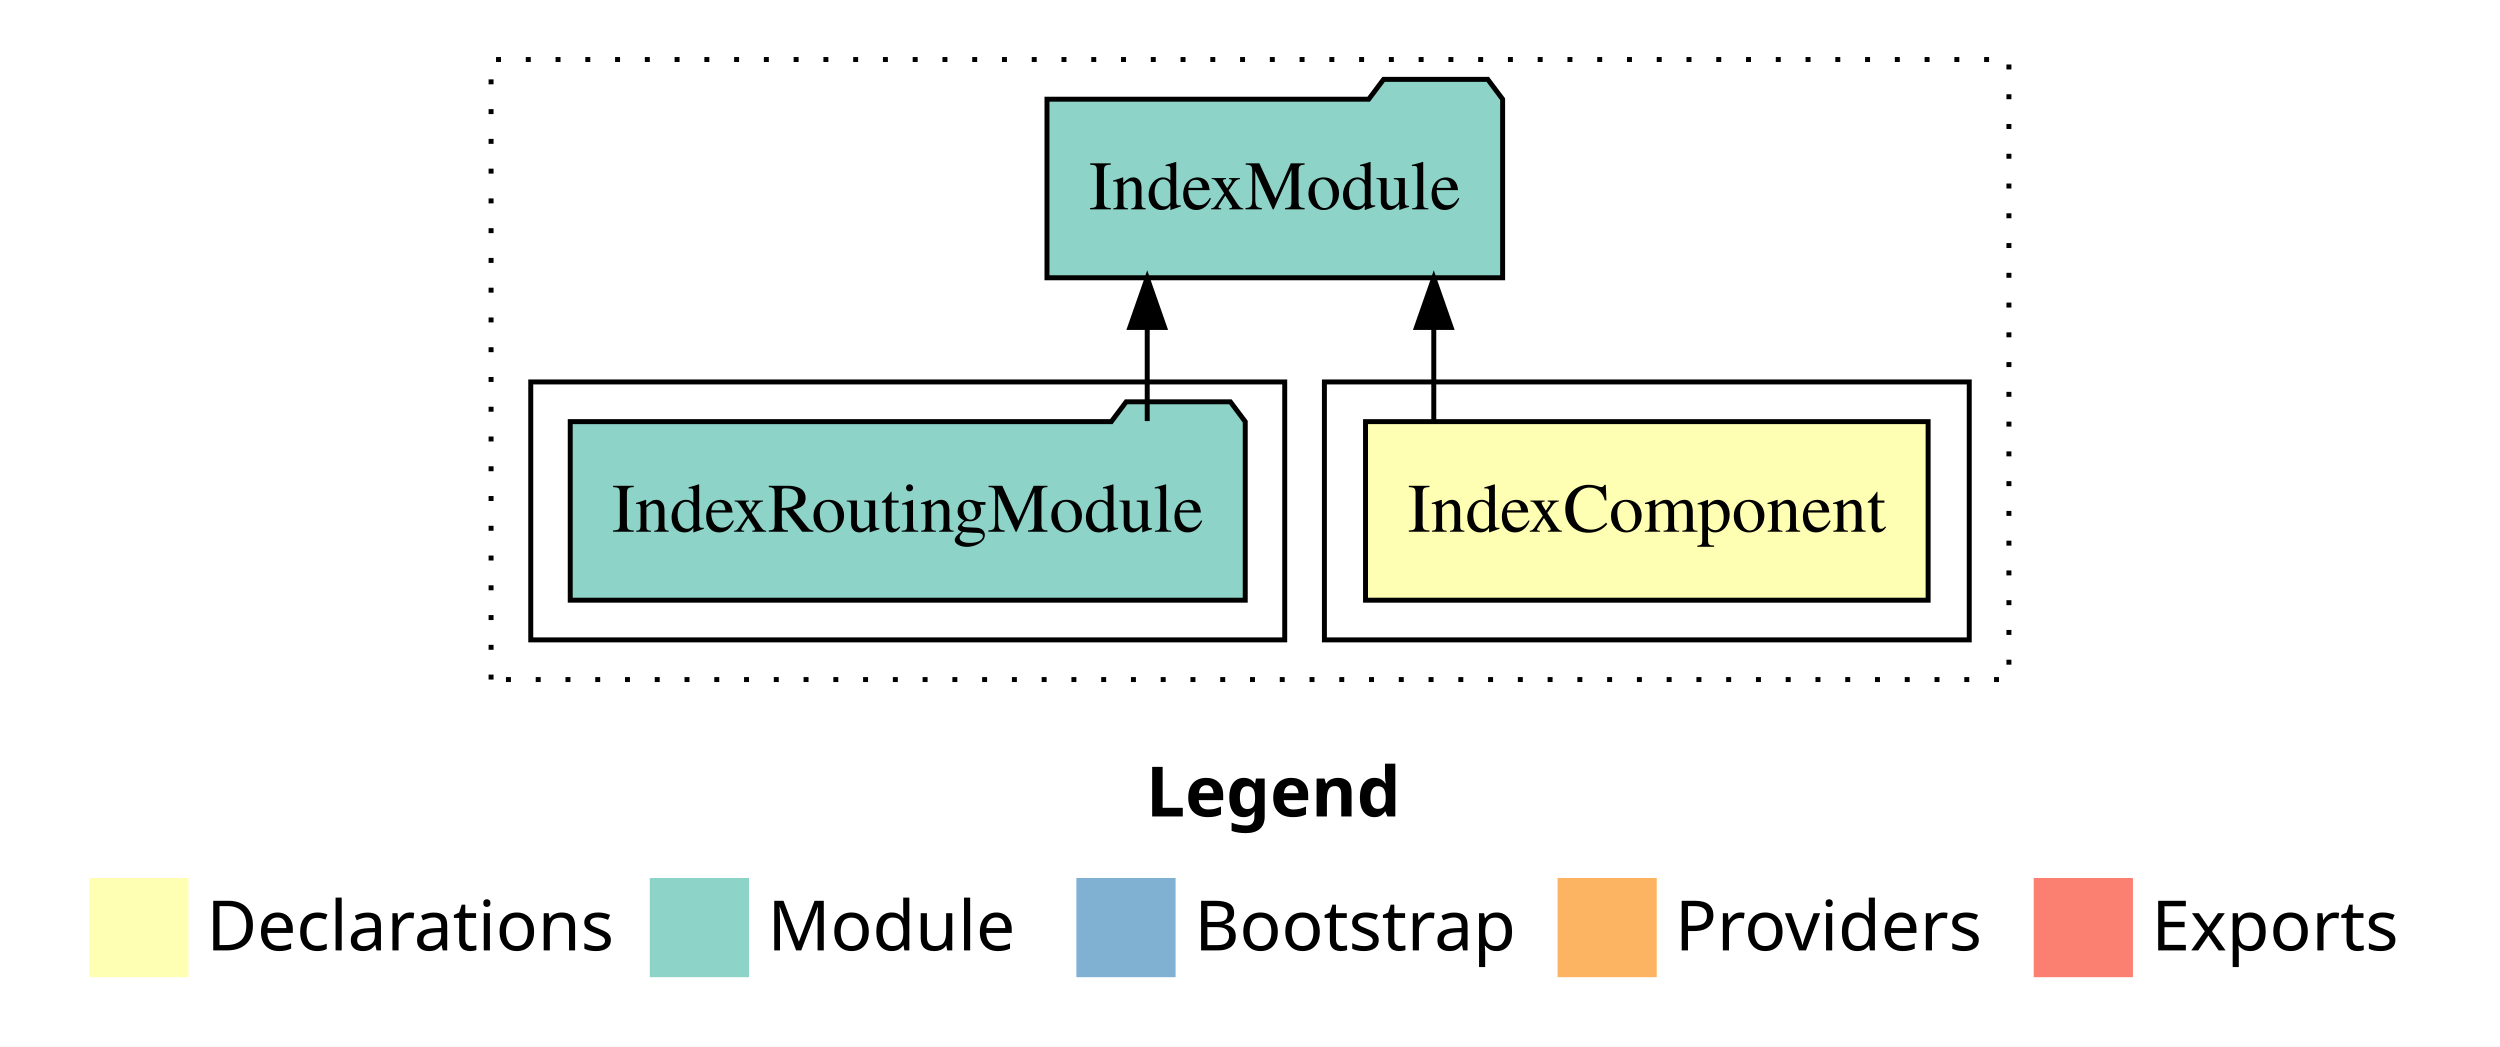
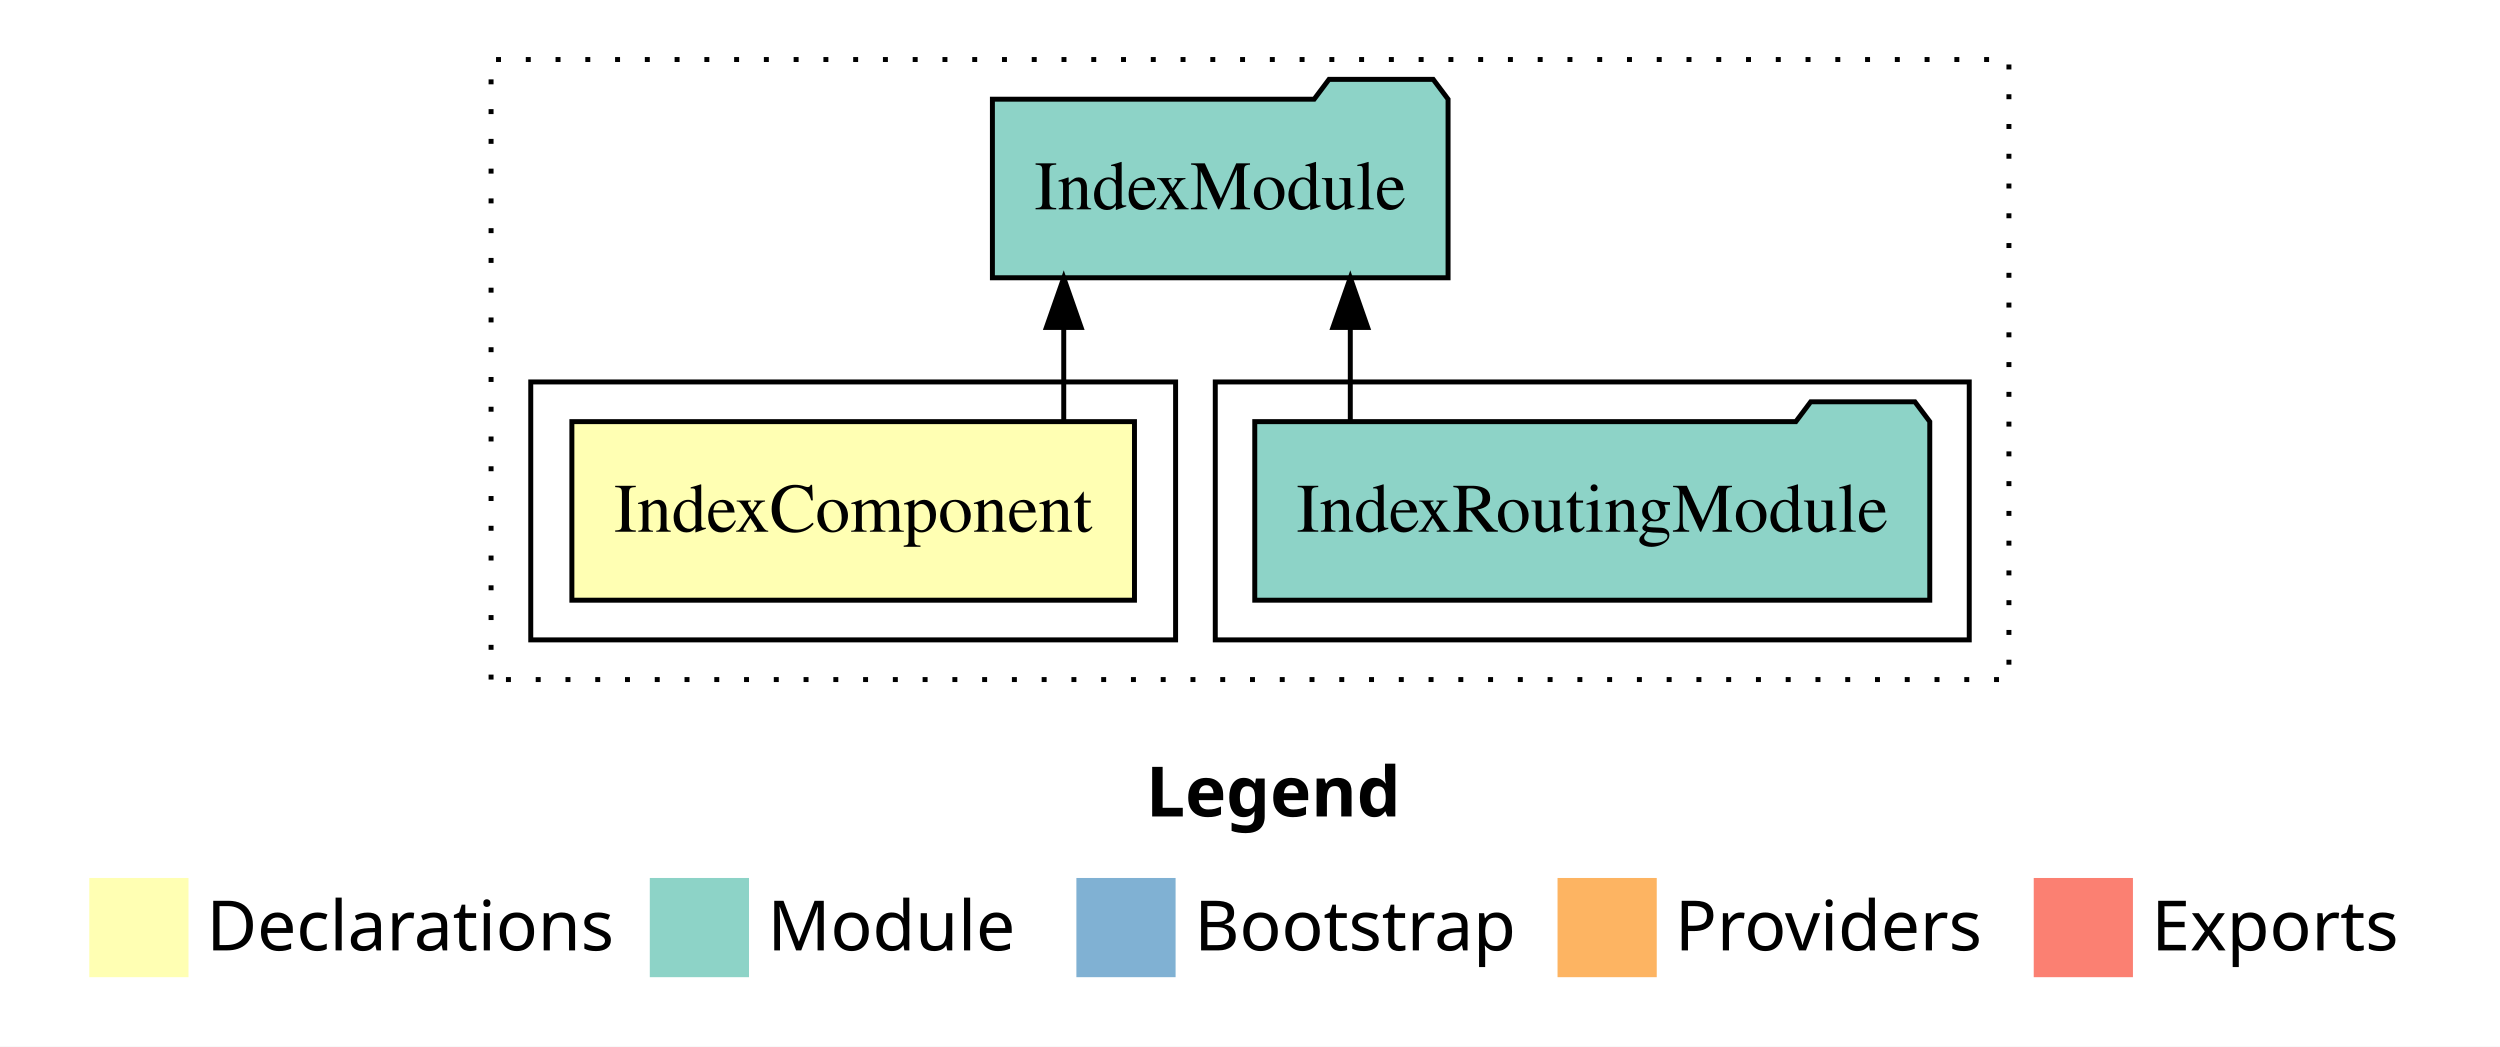
<svg xmlns="http://www.w3.org/2000/svg" width="504pt" height="211pt" viewBox="0.00 0.00 504.00 211.00">
  <g id="graph0" class="graph" transform="scale(1 1) rotate(0) translate(4 207)">
    <polygon fill="white" stroke="transparent" points="-4,4 -4,-207 500,-207 500,4 -4,4" />
    <text text-anchor="start" x="227.01" y="-42.4" font-family="Times-12" font-weight="bold" font-size="14.00">Legend</text>
    <polygon fill="#ffffb3" stroke="transparent" points="14,-10 14,-30 34,-30 34,-10 14,-10" />
    <text text-anchor="start" x="37.63" y="-15.4" font-family="Times-12" font-size="14.00">  Declarations</text>
    <polygon fill="#8dd3c7" stroke="transparent" points="127,-10 127,-30 147,-30 147,-10 127,-10" />
    <text text-anchor="start" x="150.73" y="-15.4" font-family="Times-12" font-size="14.00">  Module</text>
    <polygon fill="#80b1d3" stroke="transparent" points="213,-10 213,-30 233,-30 233,-10 213,-10" />
    <text text-anchor="start" x="236.78" y="-15.4" font-family="Times-12" font-size="14.00">  Bootstrap</text>
    <polygon fill="#fdb462" stroke="transparent" points="310,-10 310,-30 330,-30 330,-10 310,-10" />
    <text text-anchor="start" x="333.67" y="-15.4" font-family="Times-12" font-size="14.00">  Providers</text>
    <polygon fill="#fb8072" stroke="transparent" points="406,-10 406,-30 426,-30 426,-10 406,-10" />
    <text text-anchor="start" x="429.73" y="-15.4" font-family="Times-12" font-size="14.00">  Exports</text>
    <g id="clust1" class="cluster">
      <polygon fill="none" stroke="black" stroke-dasharray="1,5" points="95,-70 95,-195 401,-195 401,-70 95,-70" />
    </g>
+     <g id="clust4" class="cluster">
+       <polygon fill="none" stroke="black" points="241,-78 241,-130 393,-130 393,-78 241,-78" />
+     </g>
    <g id="clust2" class="cluster">
-       <polygon fill="none" stroke="black" points="263,-78 263,-130 393,-130 393,-78 263,-78" />
-     </g>
-     <g id="clust4" class="cluster">
-       <polygon fill="none" stroke="black" points="103,-78 103,-130 255,-130 255,-78 103,-78" />
+       <polygon fill="none" stroke="black" points="103,-78 103,-130 233,-130 233,-78 103,-78" />
    </g>
    <g id="node1" class="node">
-       <polygon fill="#ffffb3" stroke="black" points="384.71,-122 271.29,-122 271.29,-86 384.71,-86 384.71,-122" />
-       <text text-anchor="middle" x="328" y="-99.8" font-family="Times,serif" font-size="14.00">IndexComponent</text>
+       <polygon fill="#ffffb3" stroke="black" points="224.71,-122 111.29,-122 111.29,-86 224.71,-86 224.71,-122" />
+       <text text-anchor="middle" x="168" y="-99.8" font-family="Times,serif" font-size="14.00">IndexComponent</text>
    </g>
    <g id="node2" class="node">
-       <polygon fill="#8dd3c7" stroke="black" points="298.93,-187 295.93,-191 274.93,-191 271.93,-187 207.07,-187 207.07,-151 298.93,-151 298.93,-187" />
-       <text text-anchor="middle" x="253" y="-164.8" font-family="Times,serif" font-size="14.00">IndexModule</text>
+       <polygon fill="#8dd3c7" stroke="black" points="287.93,-187 284.93,-191 263.93,-191 260.93,-187 196.07,-187 196.07,-151 287.93,-151 287.93,-187" />
+       <text text-anchor="middle" x="242" y="-164.8" font-family="Times,serif" font-size="14.00">IndexModule</text>
    </g>
    <g id="edge1" class="edge">
-       <path fill="none" stroke="black" d="M285.05,-122.11C285.05,-122.11 285.05,-140.99 285.05,-140.99" />
-       <polygon fill="black" stroke="black" points="281.55,-140.99 285.05,-150.99 288.55,-140.99 281.55,-140.99" />
+       <path fill="none" stroke="black" d="M210.45,-122.11C210.45,-122.11 210.45,-140.99 210.45,-140.99" />
+       <polygon fill="black" stroke="black" points="206.95,-140.99 210.45,-150.99 213.95,-140.99 206.95,-140.99" />
    </g>
    <g id="node3" class="node">
-       <polygon fill="#8dd3c7" stroke="black" points="247.04,-122 244.04,-126 223.04,-126 220.04,-122 110.96,-122 110.96,-86 247.04,-86 247.04,-122" />
-       <text text-anchor="middle" x="179" y="-99.8" font-family="Times,serif" font-size="14.00">IndexRoutingModule</text>
+       <polygon fill="#8dd3c7" stroke="black" points="385.04,-122 382.04,-126 361.04,-126 358.04,-122 248.96,-122 248.96,-86 385.04,-86 385.04,-122" />
+       <text text-anchor="middle" x="317" y="-99.8" font-family="Times,serif" font-size="14.00">IndexRoutingModule</text>
    </g>
    <g id="edge2" class="edge">
-       <path fill="none" stroke="black" d="M227.28,-122.11C227.28,-122.11 227.28,-140.99 227.28,-140.99" />
-       <polygon fill="black" stroke="black" points="223.78,-140.99 227.28,-150.99 230.78,-140.99 223.78,-140.99" />
+       <path fill="none" stroke="black" d="M268.22,-122.11C268.22,-122.11 268.22,-140.99 268.22,-140.99" />
+       <polygon fill="black" stroke="black" points="264.72,-140.99 268.22,-150.99 271.72,-140.99 264.72,-140.99" />
    </g>
  </g>
</svg>
